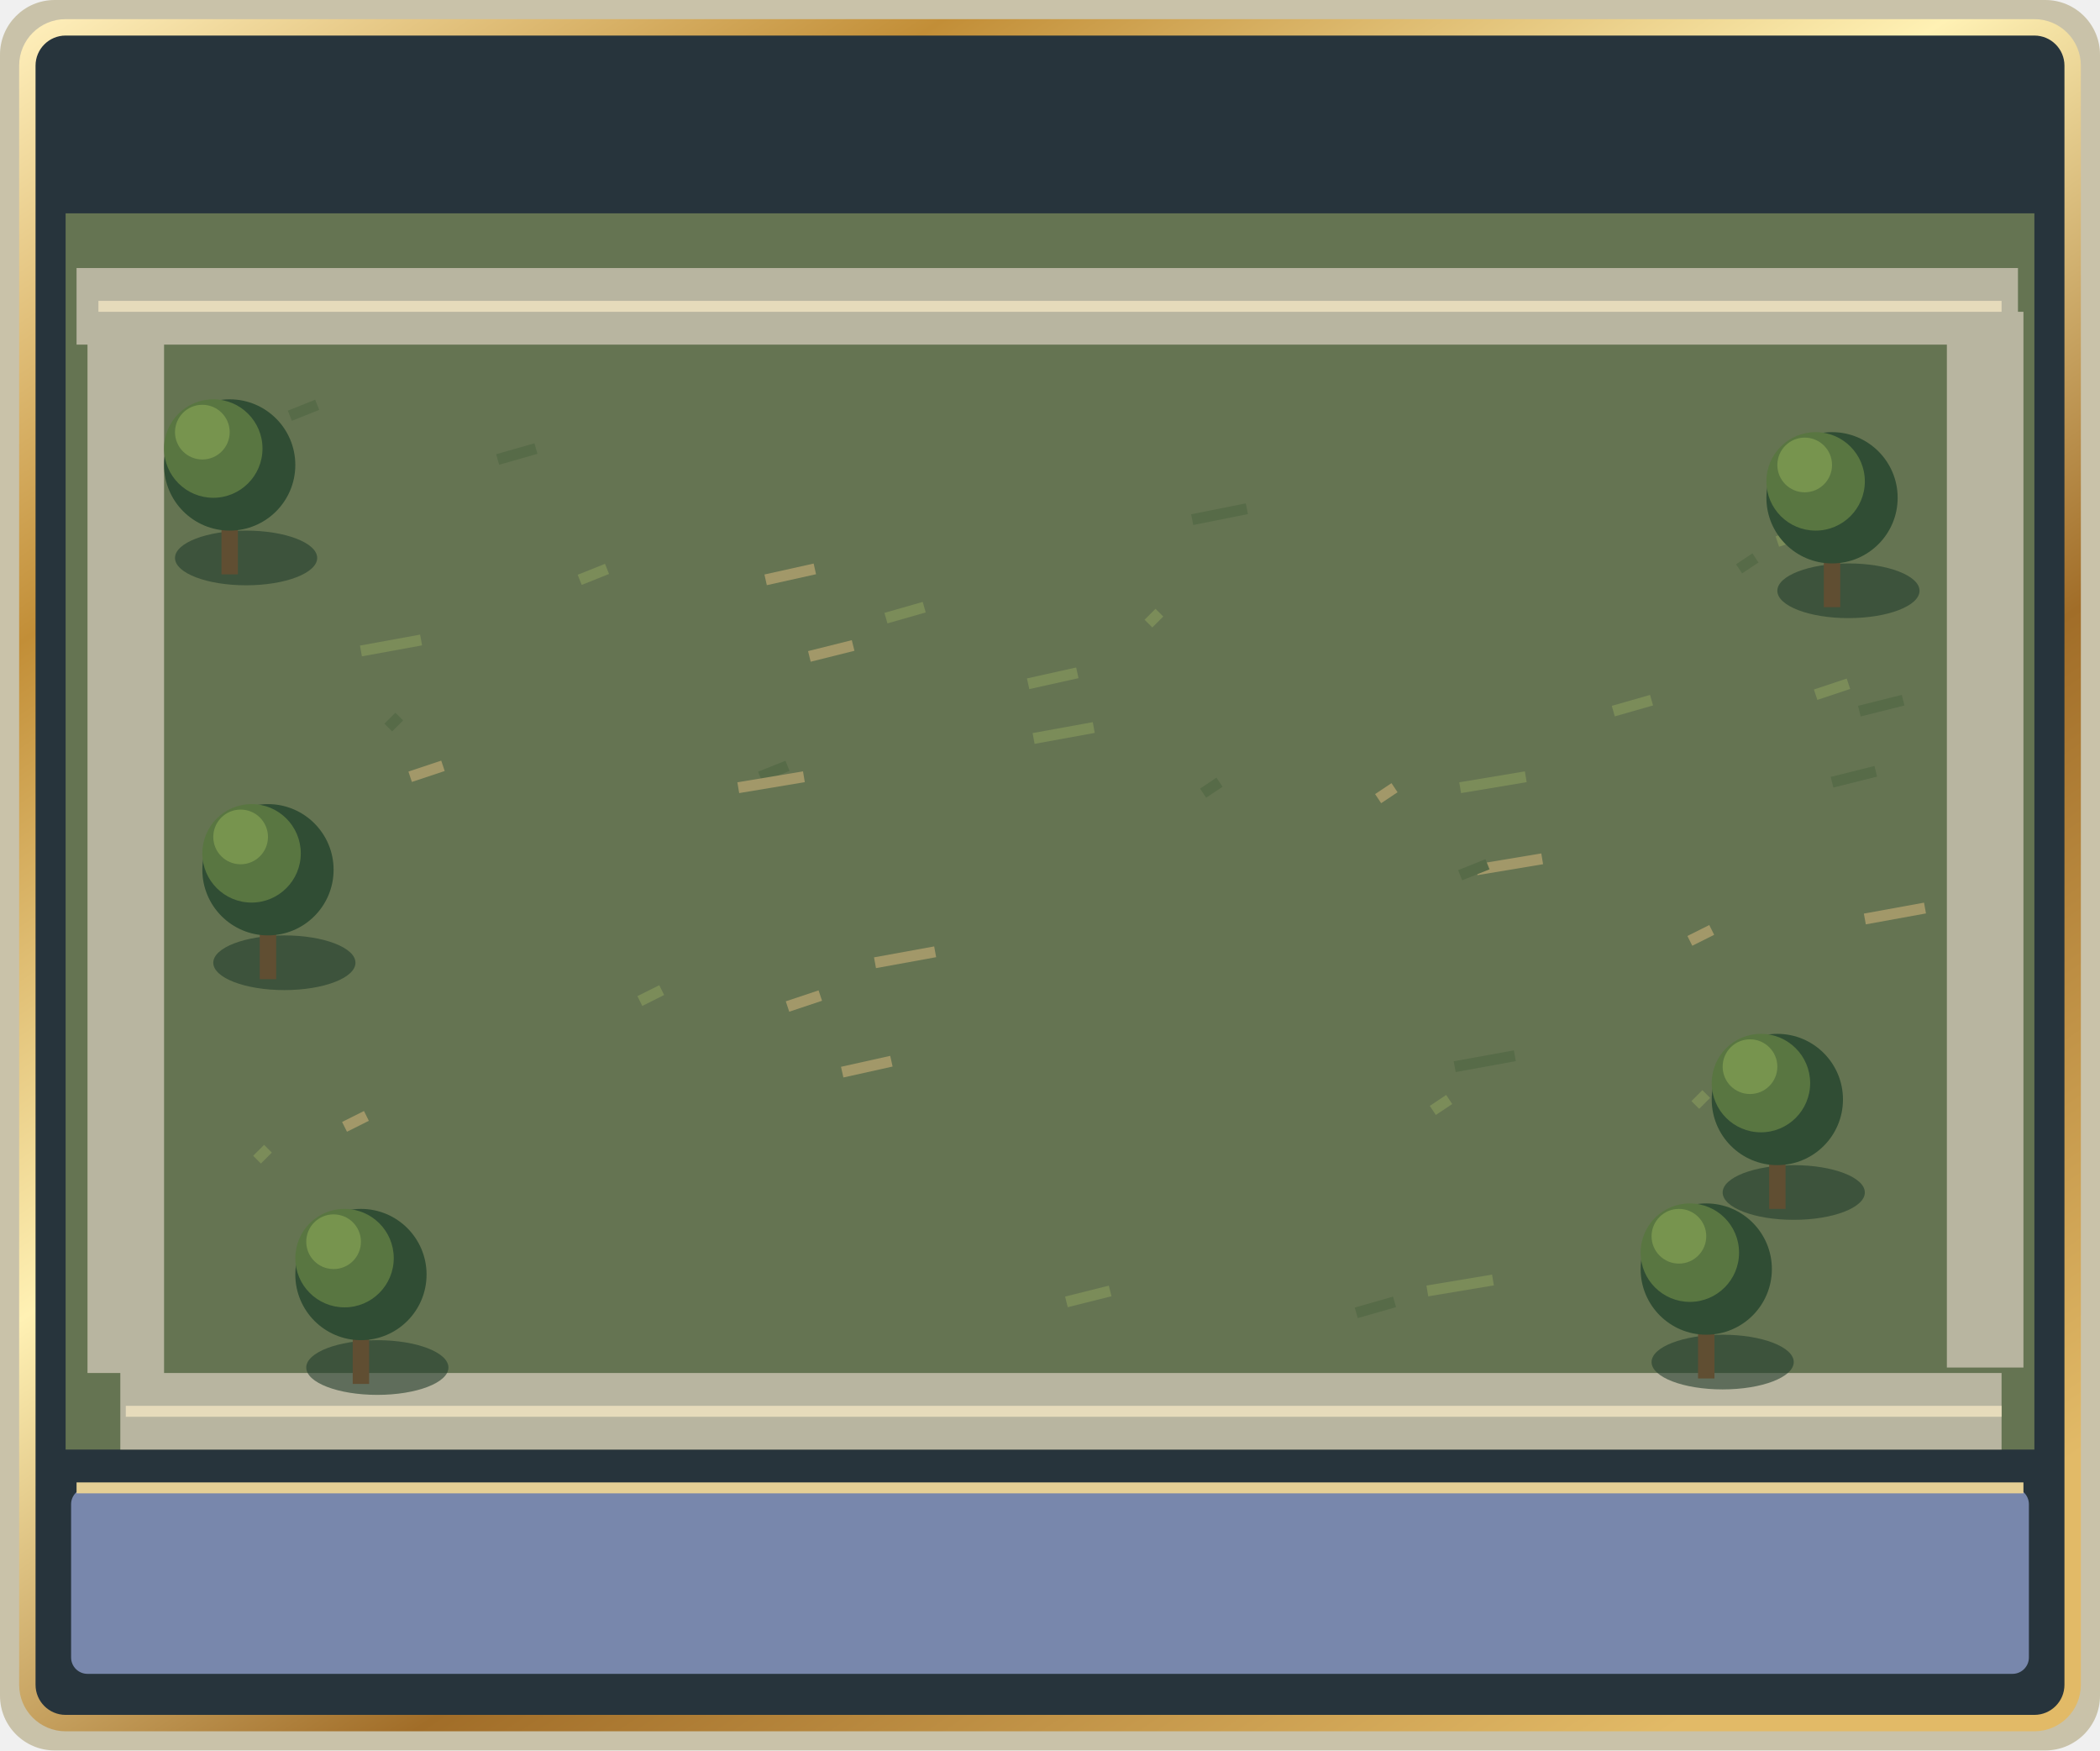
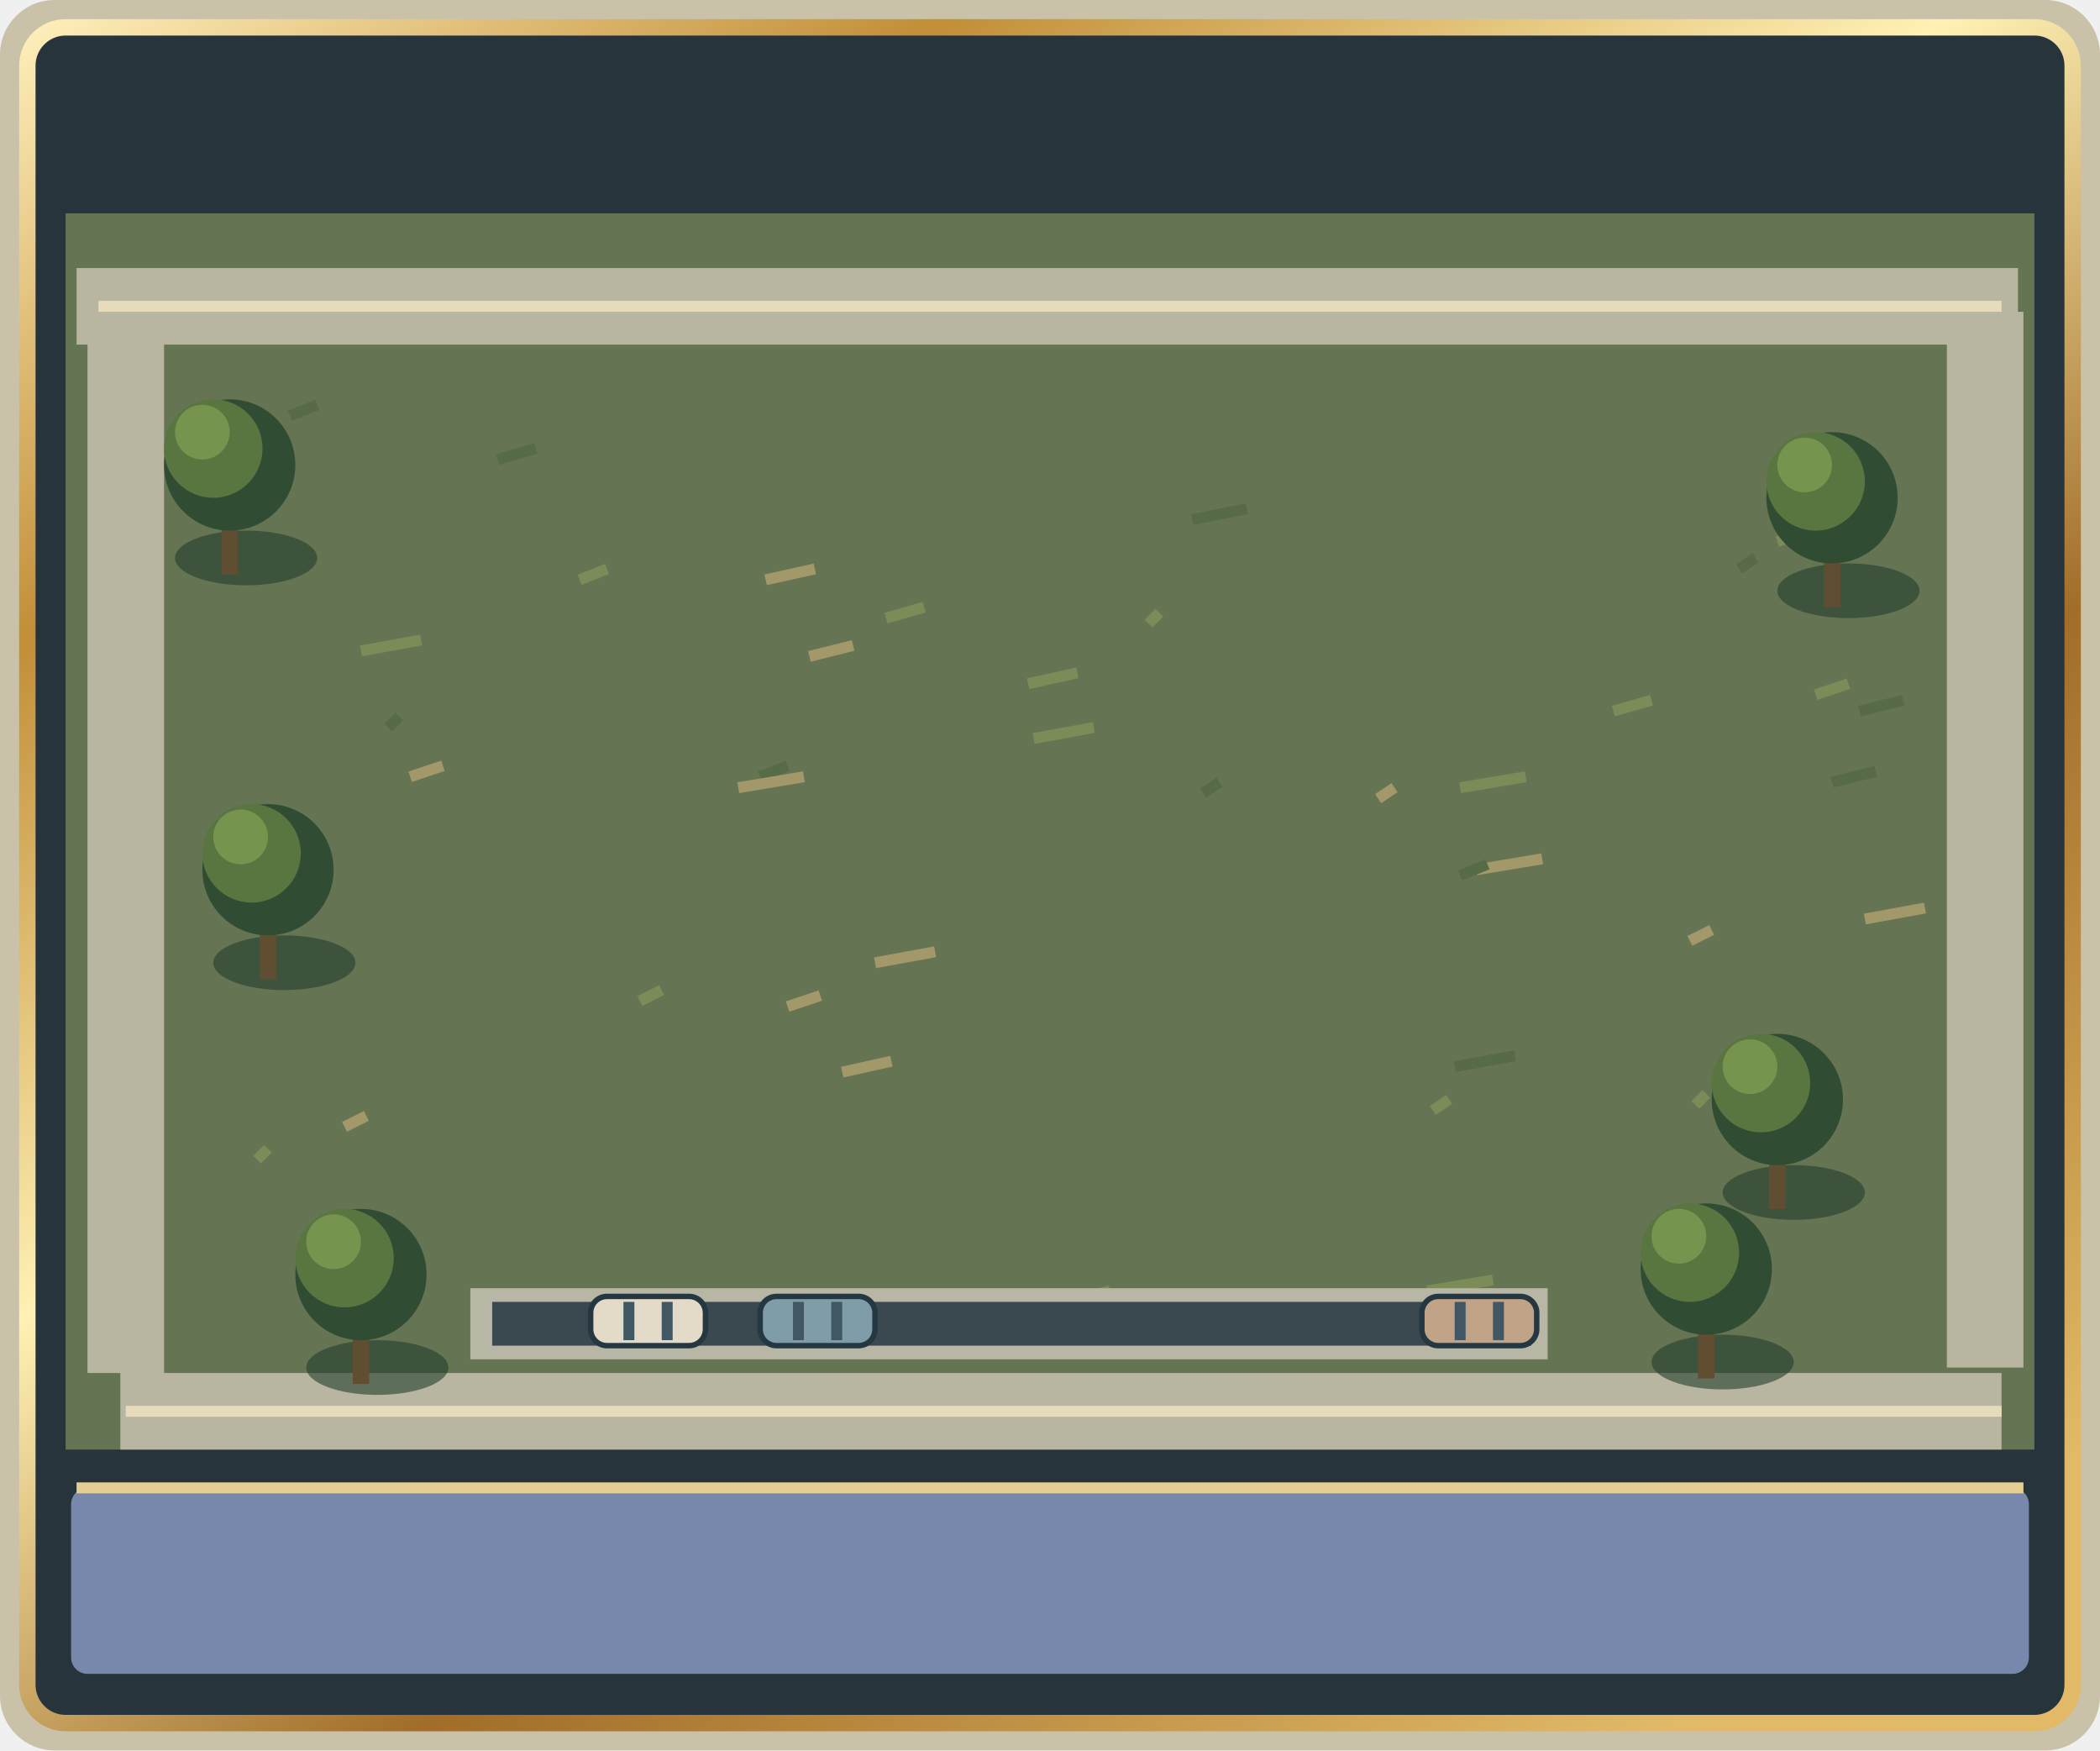
<svg xmlns="http://www.w3.org/2000/svg" viewBox="0 0 384 320" role="img" aria-label="Деловой центр">
  <defs>
    <linearGradient id="gold" x2="0.8" y2="1">
      <stop stop-color="#fff0bc" />
      <stop offset=".22" stop-color="#c28e37" />
      <stop offset=".46" stop-color="#fff1b4" />
      <stop offset=".7" stop-color="#a16d28" />
      <stop offset="1" stop-color="#e2ba67" />
    </linearGradient>
    <linearGradient id="cream" x2="1" y2="1">
      <stop stop-color="#fff5d7" />
      <stop offset=".5" stop-color="#e8d3a0" />
      <stop offset="1" stop-color="#f7e9c8" />
    </linearGradient>
    <linearGradient id="navy" x2=".7" y2="1">
      <stop stop-color="#263b49" />
      <stop offset="1" stop-color="#06121e" />
    </linearGradient>
    <linearGradient id="glass" x2="1" y2="1">
      <stop stop-color="#d4e9e8" />
      <stop offset=".45" stop-color="#6495ad" />
      <stop offset="1" stop-color="#294453" />
    </linearGradient>
    <pattern id="grain" width="9" height="9" patternUnits="userSpaceOnUse">
      <path d="M0 1h2m3 4h1m1 3h2" stroke="#fff" opacity=".07" />
    </pattern>
  </defs>
  <rect width="384" height="320" rx="10" fill="#c9c2a9" />
  <rect x="5" y="5" width="374" height="310" rx="7" fill="#27343c" stroke="url(#gold)" stroke-width="3" />
  <rect x="12" y="39" width="360" height="226" fill="#657452" />
  <path d="M14 56H369M22 258H366M23 56V251M363 57V250" stroke="#b8b5a0" stroke-width="14" />
  <path d="M18 56H366M23 258H366" stroke="#e6dbbb" stroke-width="2" />
  <path d="M117 183l4 -2" stroke="#7b8c59" stroke-width="2" />
  <path d="M140 106l9 -2" stroke="#a29869" stroke-width="2" />
  <path d="M340 130l8 -2" stroke="#576b48" stroke-width="2" />
  <path d="M248 240l7 -2" stroke="#576b48" stroke-width="2" />
  <path d="M139 142l5 -2" stroke="#576b48" stroke-width="2" />
  <path d="M75 142l6 -2" stroke="#a29869" stroke-width="2" />
  <path d="M144 184l6 -2" stroke="#a29869" stroke-width="2" />
  <path d="M341 168l11 -2" stroke="#a29869" stroke-width="2" />
  <path d="M135 144l12 -2" stroke="#a29869" stroke-width="2" />
  <path d="M154 196l9 -2" stroke="#a29869" stroke-width="2" />
  <path d="M188 125l9 -2" stroke="#7b8c59" stroke-width="2" />
  <path d="M252 146l3 -2" stroke="#a29869" stroke-width="2" />
  <path d="M162 113l7 -2" stroke="#7b8c59" stroke-width="2" />
  <path d="M63 206l4 -2" stroke="#a29869" stroke-width="2" />
  <path d="M148 120l8 -2" stroke="#a29869" stroke-width="2" />
  <path d="M66 119l11 -2" stroke="#7b8c59" stroke-width="2" />
  <path d="M270 159l12 -2" stroke="#a29869" stroke-width="2" />
  <path d="M106 106l5 -2" stroke="#7b8c59" stroke-width="2" />
  <path d="M295 130l7 -2" stroke="#7b8c59" stroke-width="2" />
  <path d="M53 76l5 -2" stroke="#576b48" stroke-width="2" />
  <path d="M325 99l6 -2" stroke="#7b8c59" stroke-width="2" />
  <path d="M332 127l6 -2" stroke="#7b8c59" stroke-width="2" />
  <path d="M210 114l2 -2" stroke="#7b8c59" stroke-width="2" />
  <path d="M218 95l10 -2" stroke="#576b48" stroke-width="2" />
  <path d="M47 212l2 -2" stroke="#7b8c59" stroke-width="2" />
  <path d="M71 133l2 -2" stroke="#576b48" stroke-width="2" />
  <path d="M267 160l5 -2" stroke="#576b48" stroke-width="2" />
  <path d="M220 145l3 -2" stroke="#576b48" stroke-width="2" />
  <path d="M160 176l11 -2" stroke="#a29869" stroke-width="2" />
  <path d="M261 236l12 -2" stroke="#7b8c59" stroke-width="2" />
  <path d="M195 238l8 -2" stroke="#7b8c59" stroke-width="2" />
  <path d="M189 135l11 -2" stroke="#7b8c59" stroke-width="2" />
  <path d="M91 84l7 -2" stroke="#576b48" stroke-width="2" />
  <path d="M318 104l3 -2" stroke="#576b48" stroke-width="2" />
  <path d="M266 195l11 -2" stroke="#576b48" stroke-width="2" />
  <path d="M262 203l3 -2" stroke="#7b8c59" stroke-width="2" />
  <path d="M335 143l8 -2" stroke="#576b48" stroke-width="2" />
  <path d="M310 202l2 -2" stroke="#7b8c59" stroke-width="2" />
  <path d="M309 172l4 -2" stroke="#a29869" stroke-width="2" />
  <path d="M267 144l12 -2" stroke="#7b8c59" stroke-width="2" />
+   <path d="M86 242h197" stroke="#b8b7a6" stroke-width="13" />
+   <path d="M90 242h190" stroke="#3a494f" stroke-width="8" />
+   <rect x="108" y="237" width="21" height="9" rx="3" fill="#e3dbc8" stroke="#253841" />
+   <path d="M115 238v7m7-7v7" stroke="#415763" stroke-width="2" />
+   <rect x="139" y="237" width="21" height="9" rx="3" fill="#7f9da9" stroke="#253841" />
+   <path d="M146 238v7m7-7v7" stroke="#415763" stroke-width="2" />
+   <rect x="260" y="237" width="21" height="9" rx="3" fill="#c1a387" stroke="#253841" />
+   <path d="M267 238v7m7-7v7" stroke="#415763" stroke-width="2" />
  <ellipse cx="45" cy="102" rx="13" ry="5" fill="#233e2d" opacity=".6" />
  <path d="M42 92v13" stroke="#604e32" stroke-width="3" />
  <circle cx="42" cy="85" r="12" fill="#304d34" />
  <circle cx="39" cy="82" r="9" fill="#597641" />
  <circle cx="37" cy="79" r="5" fill="#77944e" />
  <ellipse cx="52" cy="176" rx="13" ry="5" fill="#233e2d" opacity=".6" />
  <path d="M49 166v13" stroke="#604e32" stroke-width="3" />
  <circle cx="49" cy="159" r="12" fill="#304d34" />
  <circle cx="46" cy="156" r="9" fill="#597641" />
  <circle cx="44" cy="153" r="5" fill="#77944e" />
  <ellipse cx="328" cy="218" rx="13" ry="5" fill="#233e2d" opacity=".6" />
  <path d="M325 208v13" stroke="#604e32" stroke-width="3" />
  <circle cx="325" cy="201" r="12" fill="#304d34" />
  <circle cx="322" cy="198" r="9" fill="#597641" />
  <circle cx="320" cy="195" r="5" fill="#77944e" />
  <ellipse cx="315" cy="249" rx="13" ry="5" fill="#233e2d" opacity=".6" />
  <path d="M312 239v13" stroke="#604e32" stroke-width="3" />
  <circle cx="312" cy="232" r="12" fill="#304d34" />
  <circle cx="309" cy="229" r="9" fill="#597641" />
  <circle cx="307" cy="226" r="5" fill="#77944e" />
  <ellipse cx="69" cy="250" rx="13" ry="5" fill="#233e2d" opacity=".6" />
  <path d="M66 240v13" stroke="#604e32" stroke-width="3" />
  <circle cx="66" cy="233" r="12" fill="#304d34" />
  <circle cx="63" cy="230" r="9" fill="#597641" />
  <circle cx="61" cy="227" r="5" fill="#77944e" />
  <ellipse cx="338" cy="108" rx="13" ry="5" fill="#233e2d" opacity=".6" />
  <path d="M335 98v13" stroke="#604e32" stroke-width="3" />
  <circle cx="335" cy="91" r="12" fill="#304d34" />
  <circle cx="332" cy="88" r="9" fill="#597641" />
  <circle cx="330" cy="85" r="5" fill="#77944e" />
  <rect x="13" y="272" width="358" height="34" rx="3" fill="#7887ac" />
  <path d="M14 272h356" stroke="#e5cf95" stroke-width="2" />
</svg>
